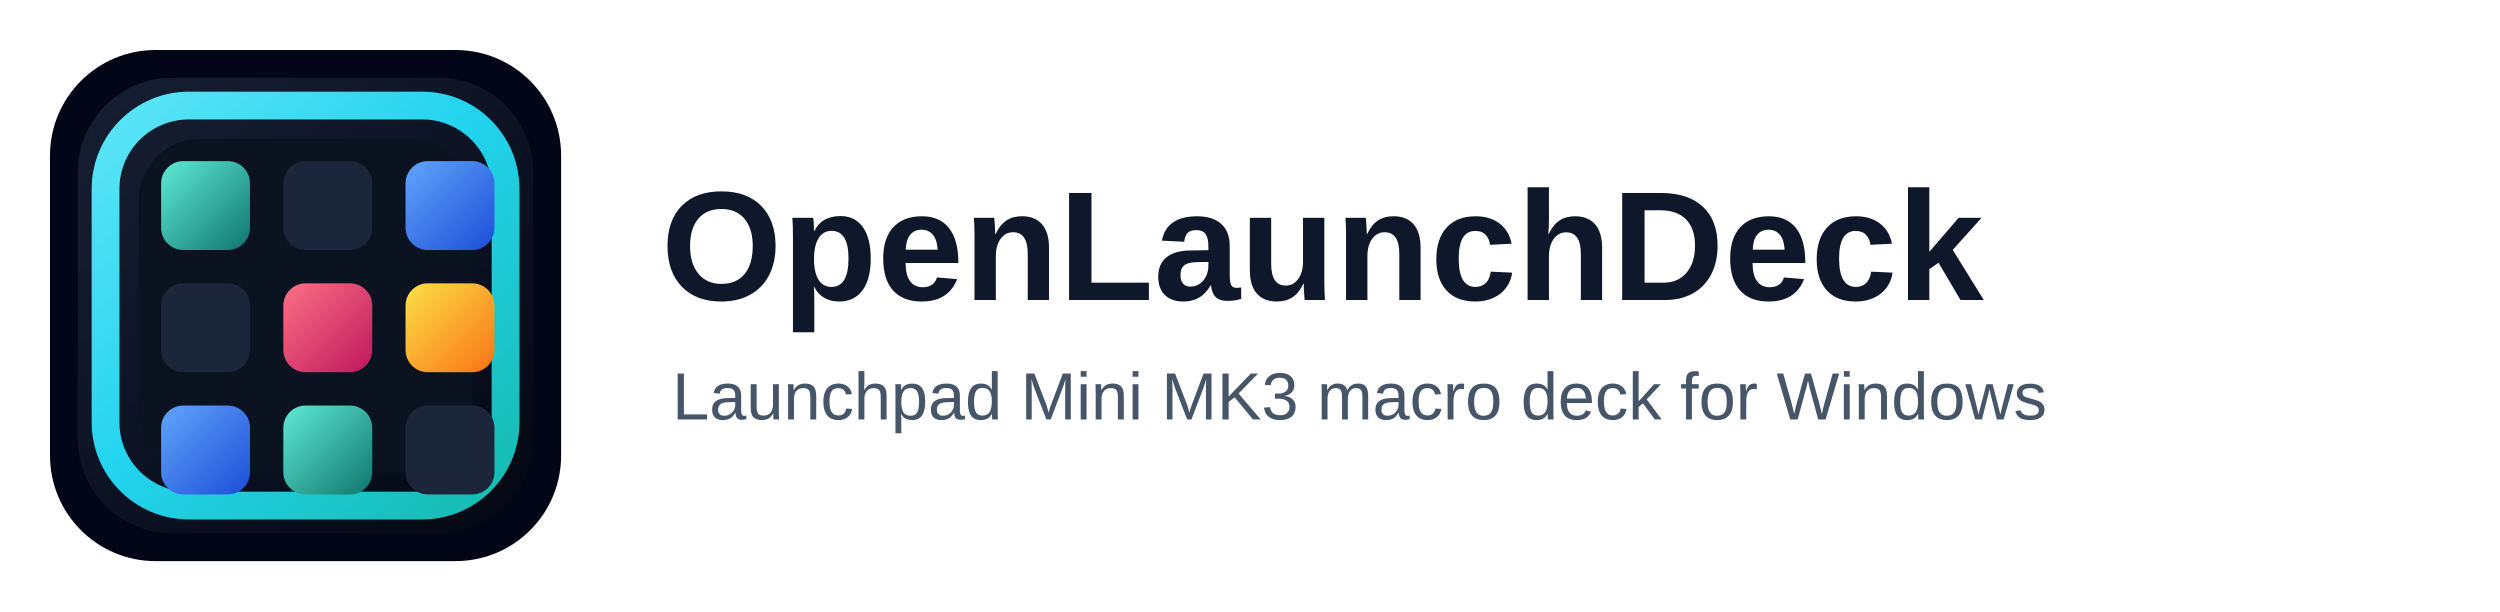
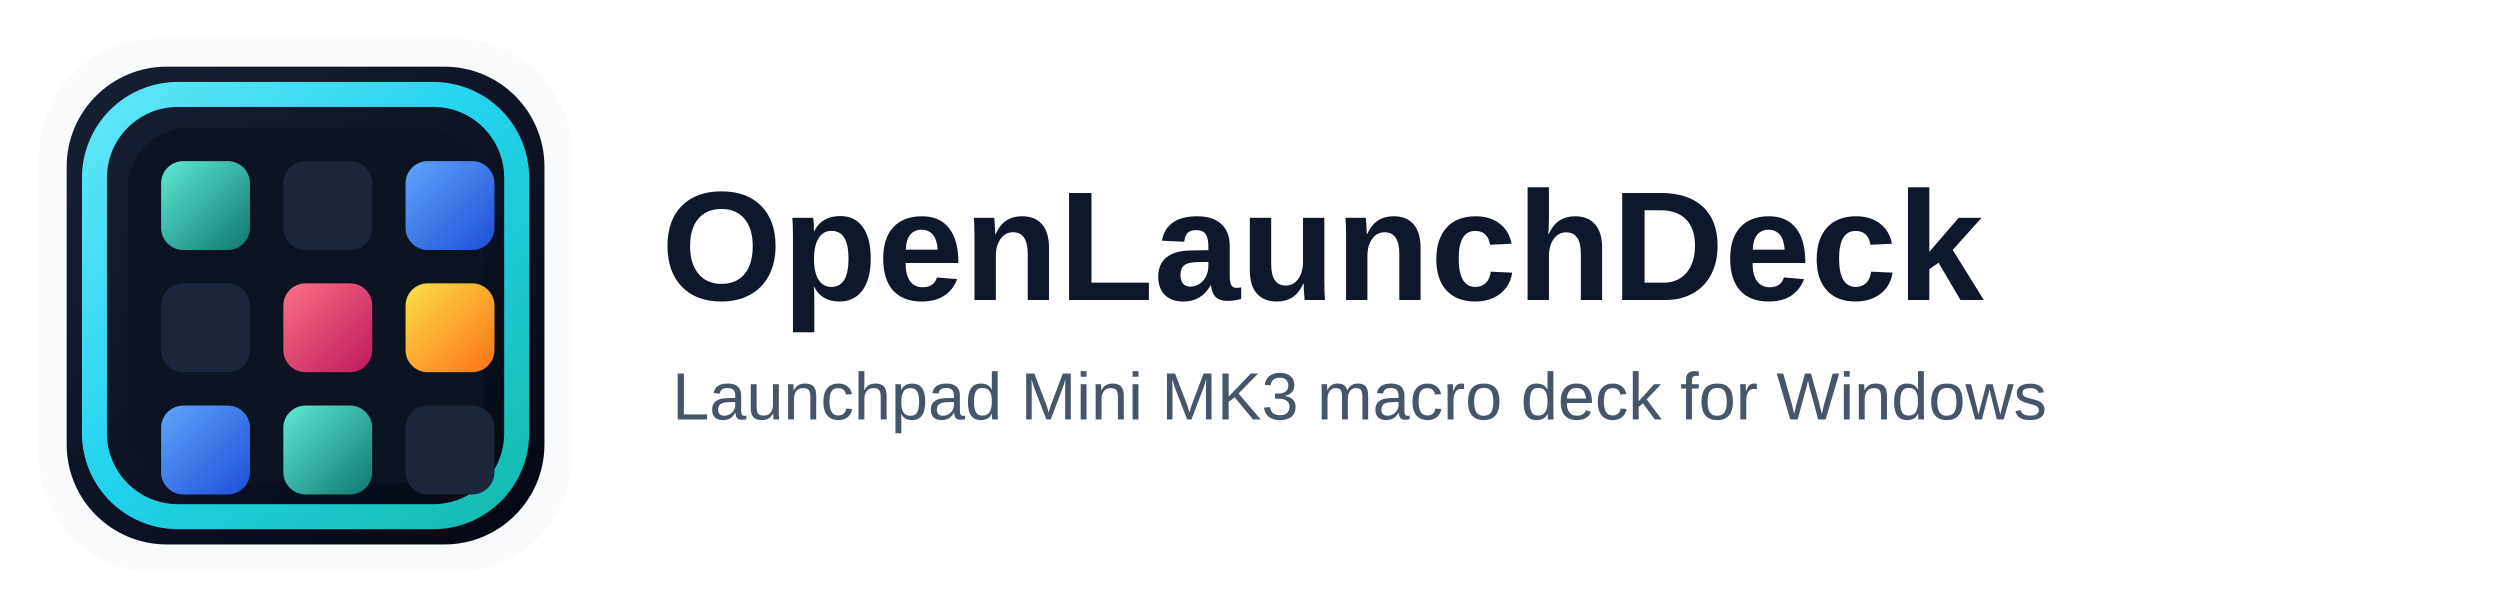
<svg xmlns="http://www.w3.org/2000/svg" viewBox="0 0 900 220" role="img" aria-label="OpenLaunchDeck">
  <defs>
    <linearGradient id="shell" x1="24" y1="18" x2="190" y2="202" gradientUnits="userSpaceOnUse">
      <stop offset="0" stop-color="#172033" />
      <stop offset="0.62" stop-color="#0a1020" />
      <stop offset="1" stop-color="#030712" />
    </linearGradient>
    <linearGradient id="edge" x1="26" y1="26" x2="194" y2="194" gradientUnits="userSpaceOnUse">
      <stop offset="0" stop-color="#67e8f9" />
      <stop offset="0.48" stop-color="#22d3ee" />
      <stop offset="1" stop-color="#14b8a6" />
    </linearGradient>
    <linearGradient id="teal" x1="0" y1="0" x2="1" y2="1">
      <stop offset="0" stop-color="#5eead4" />
      <stop offset="1" stop-color="#0f766e" />
    </linearGradient>
    <linearGradient id="blue" x1="0" y1="0" x2="1" y2="1">
      <stop offset="0" stop-color="#60a5fa" />
      <stop offset="1" stop-color="#1d4ed8" />
    </linearGradient>
    <linearGradient id="pink" x1="0" y1="0" x2="1" y2="1">
      <stop offset="0" stop-color="#fb7185" />
      <stop offset="1" stop-color="#be185d" />
    </linearGradient>
    <linearGradient id="amber" x1="0" y1="0" x2="1" y2="1">
      <stop offset="0" stop-color="#fde047" />
      <stop offset="1" stop-color="#f97316" />
    </linearGradient>
  </defs>
-   <rect x="18" y="18" width="184" height="184" rx="38" fill="#020617" />
-   <rect x="28" y="28" width="164" height="164" rx="34" fill="url(#shell)" />
-   <rect x="38" y="38" width="144" height="144" rx="30" fill="none" stroke="url(#edge)" stroke-width="10" />
-   <rect x="50" y="50" width="120" height="120" rx="22" fill="#0b1220" />
+   <rect x="14" y="14" width="192" height="192" rx="42" fill="#f8fafc" />
+   <rect x="24" y="24" width="172" height="172" rx="36" fill="url(#shell)" />
+   <rect x="34" y="34" width="152" height="152" rx="30" fill="none" stroke="url(#edge)" stroke-width="9" />
+   <rect x="46" y="46" width="128" height="128" rx="22" fill="#0b1220" />
  <g transform="translate(58 58)">
    <rect x="0" y="0" width="32" height="32" rx="8" fill="url(#teal)" />
    <rect x="44" y="0" width="32" height="32" rx="8" fill="#1b263a" />
    <rect x="88" y="0" width="32" height="32" rx="8" fill="url(#blue)" />
    <rect x="0" y="44" width="32" height="32" rx="8" fill="#1b263a" />
    <rect x="44" y="44" width="32" height="32" rx="8" fill="url(#pink)" />
    <rect x="88" y="44" width="32" height="32" rx="8" fill="url(#amber)" />
    <rect x="0" y="88" width="32" height="32" rx="8" fill="url(#blue)" />
    <rect x="44" y="88" width="32" height="32" rx="8" fill="url(#teal)" />
    <rect x="88" y="88" width="32" height="32" rx="8" fill="#1b263a" />
  </g>
  <text x="238" y="108" fill="#0f172a" font-family="Segoe UI, Arial, sans-serif" font-size="56" font-weight="800">OpenLaunchDeck</text>
  <text x="242" y="151" fill="#475569" font-family="Segoe UI, Arial, sans-serif" font-size="24" font-weight="500">Launchpad Mini MK3 macro deck for Windows</text>
</svg>
